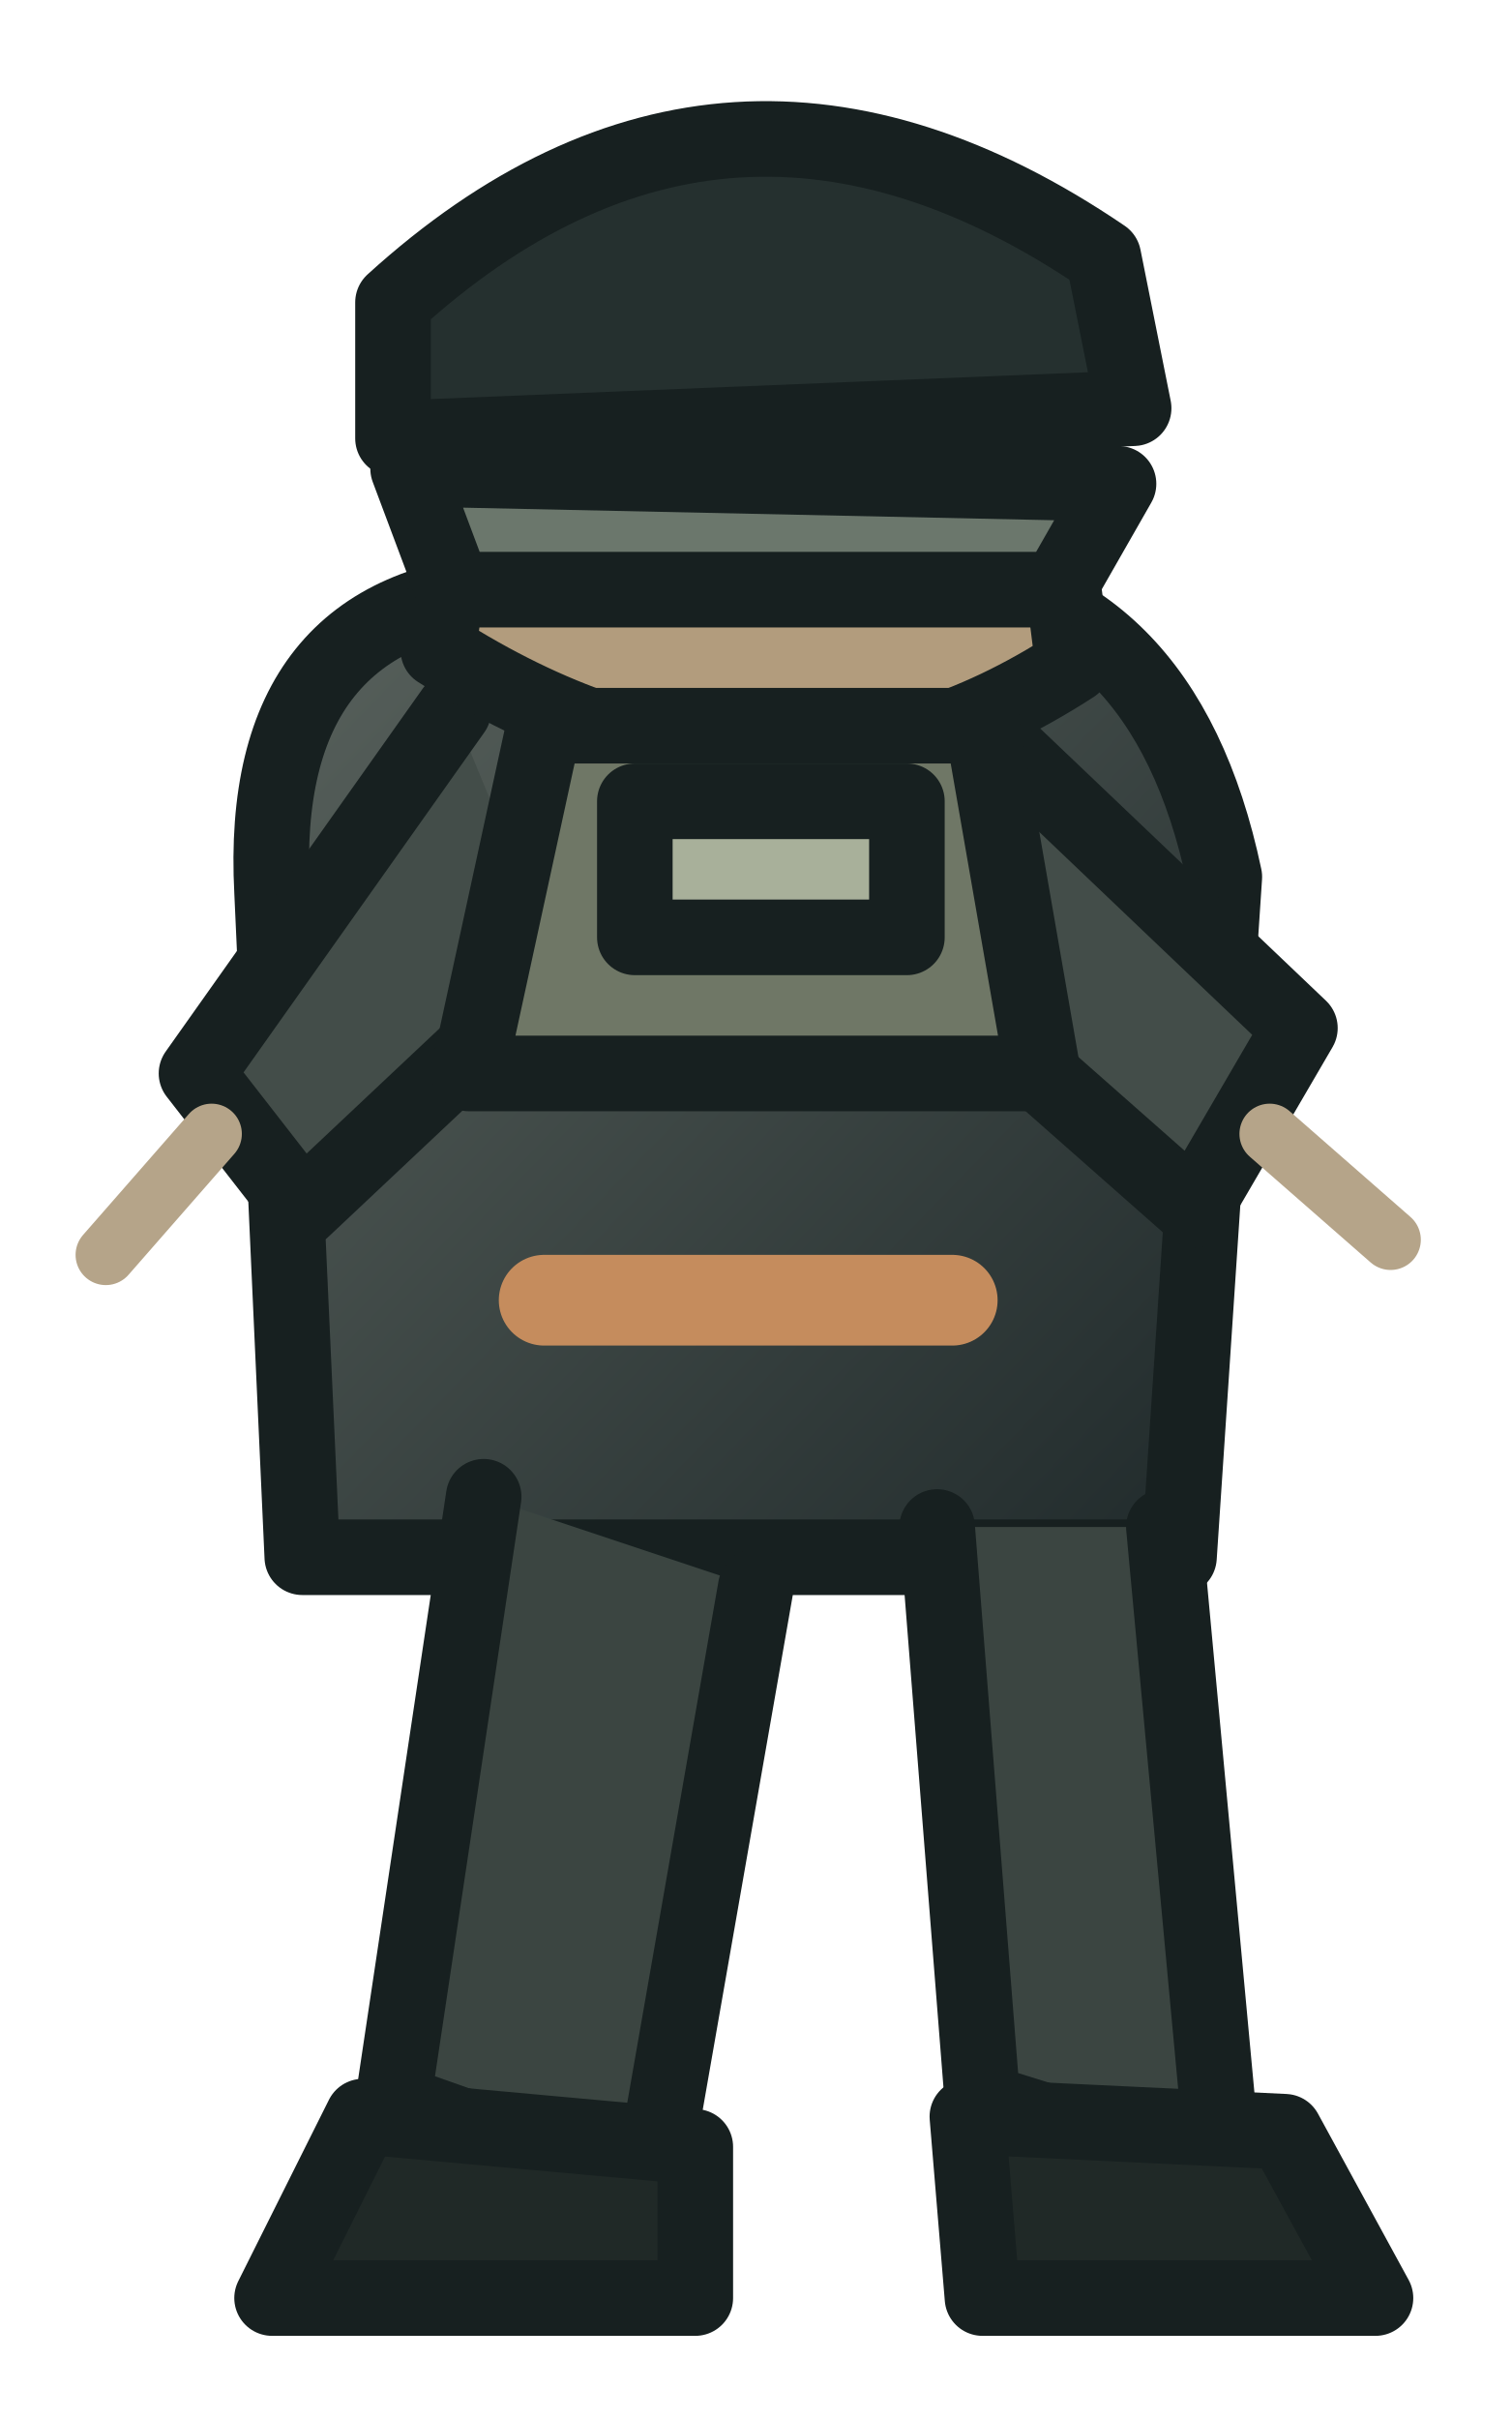
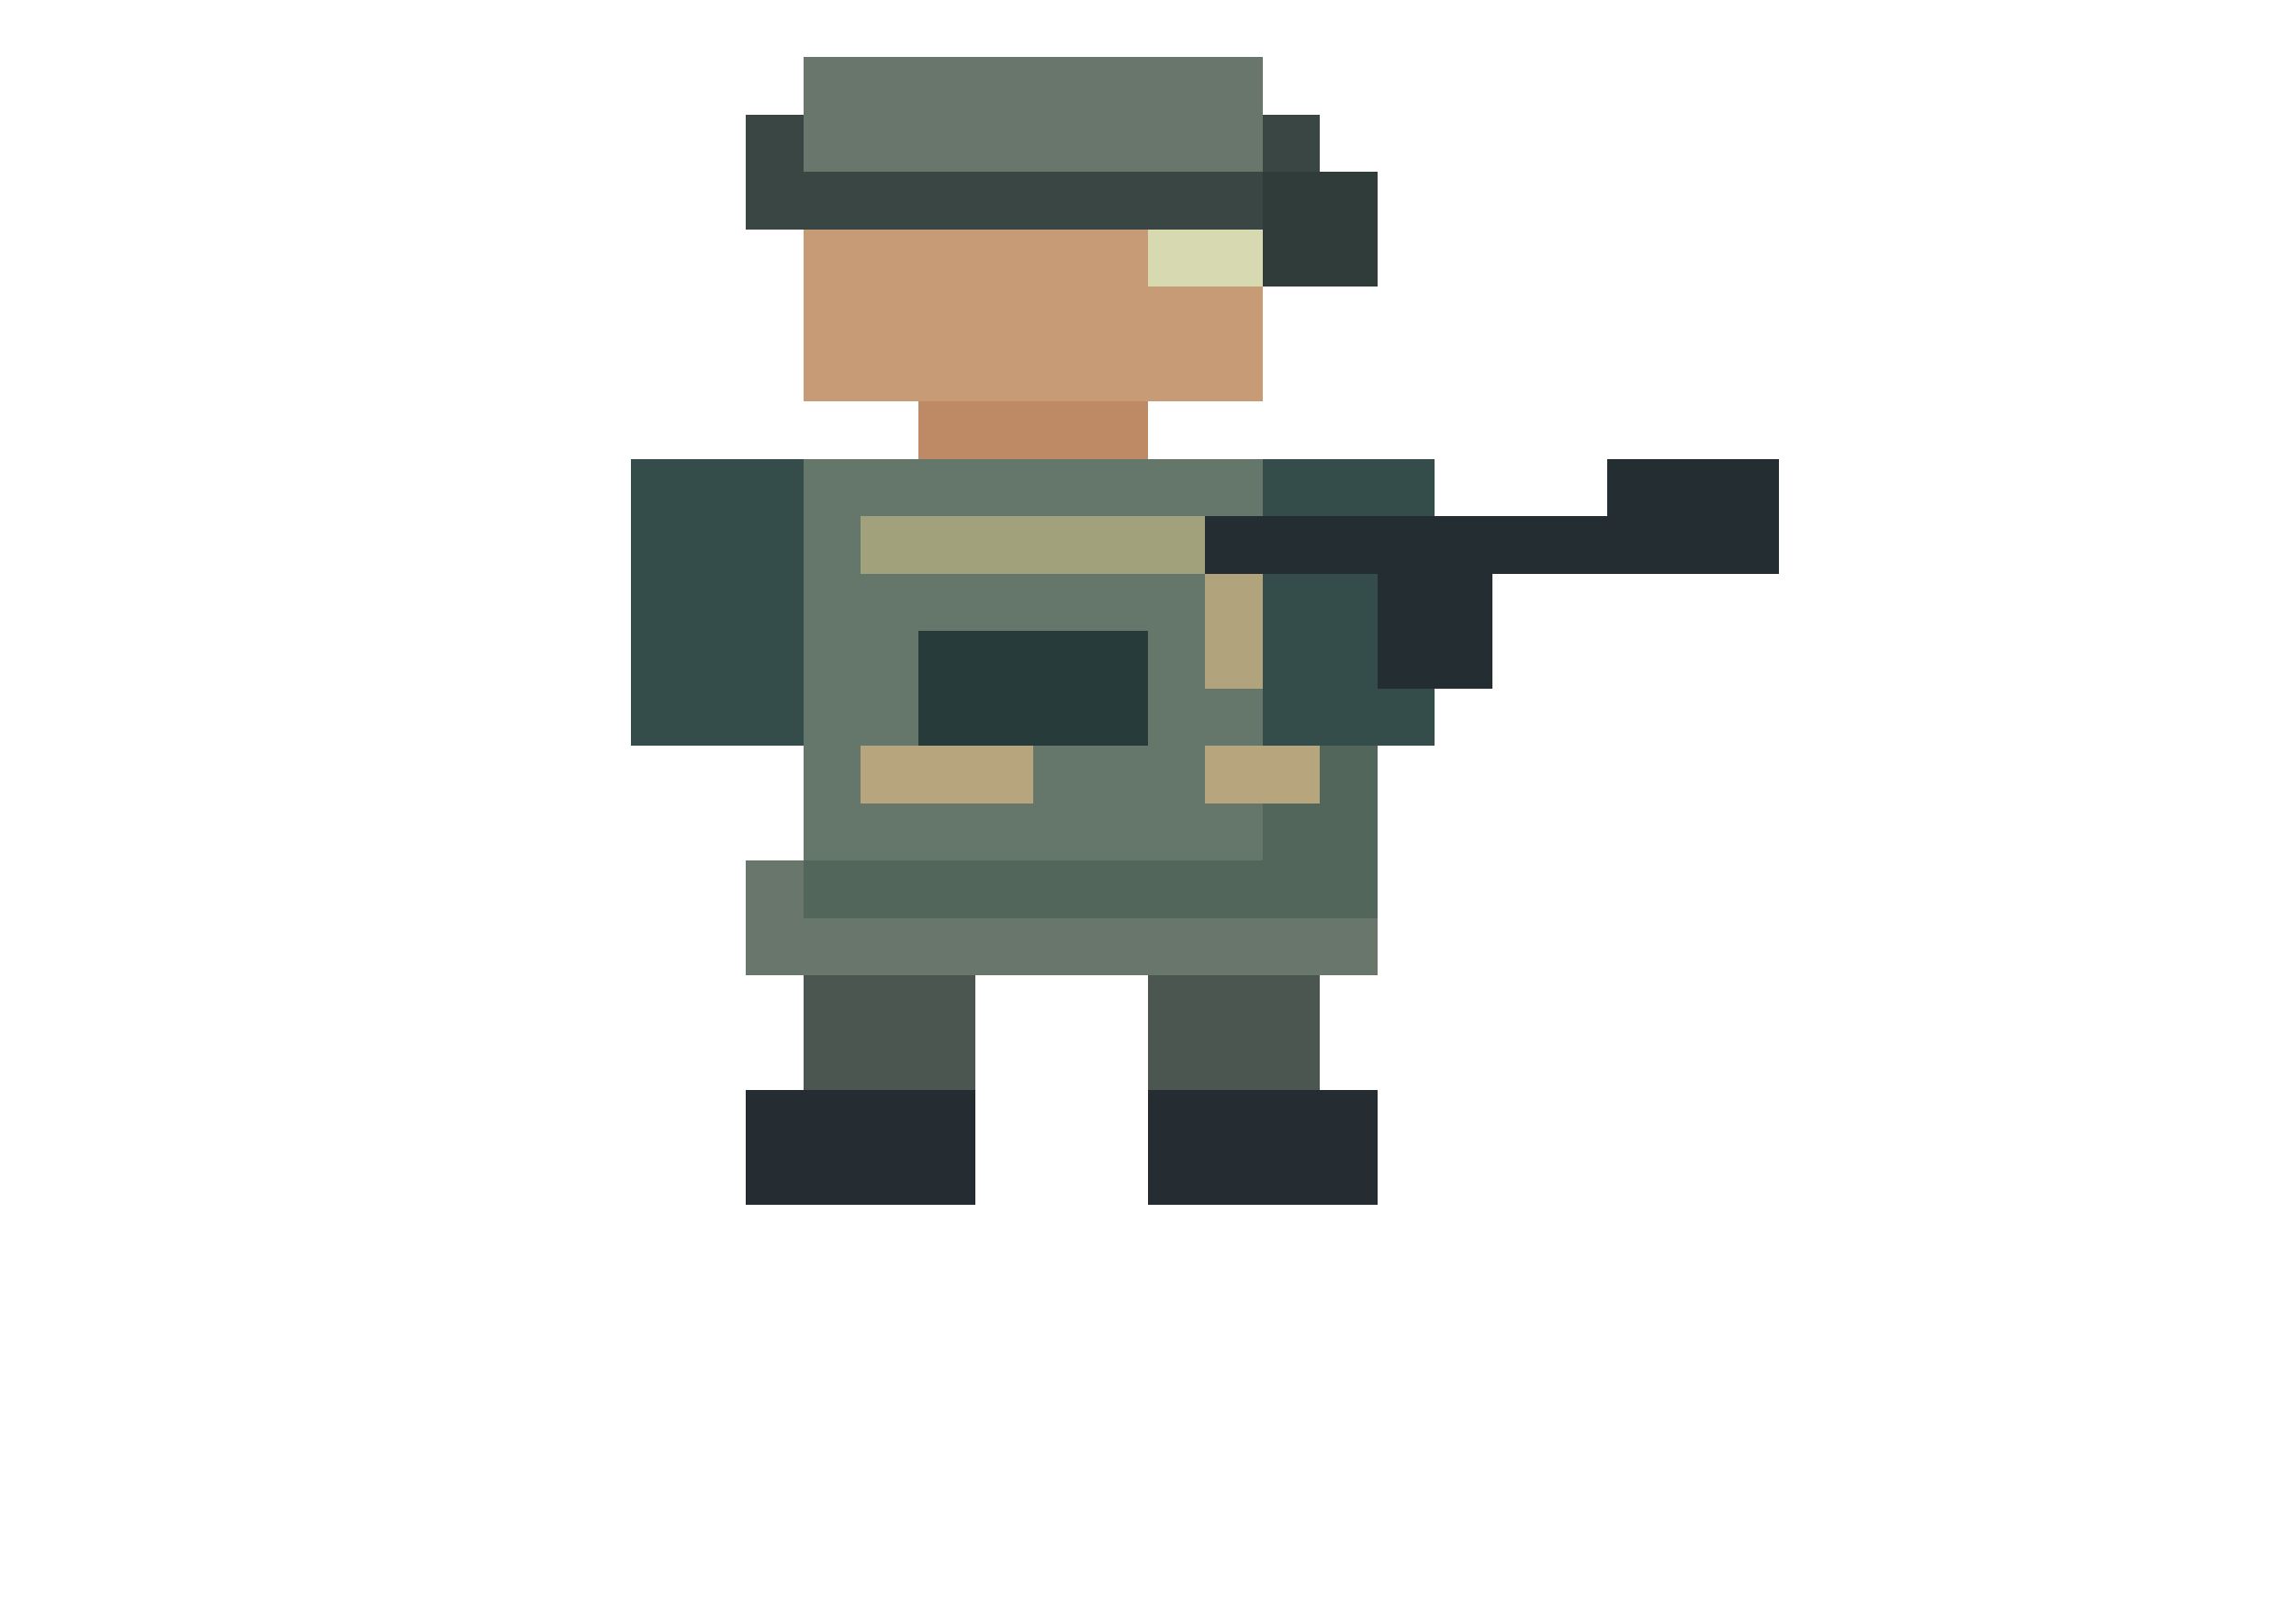
- <svg xmlns="http://www.w3.org/2000/svg" viewBox="0 0 100 160">
-   <defs>
-     <linearGradient id="h" x1="0" y1="0" x2="1" y2="1">
-       <stop stop-color="#59625d" />
-       <stop offset="1" stop-color="#202a2b" />
-     </linearGradient>
-   </defs>
-   <g stroke="#172020" stroke-width="5" stroke-linejoin="round" stroke-linecap="round">
-     <path d="M34 39 Q17 40 18 59 L20 103 L78 103 L81 58 Q77 39 61 38Z" fill="url(#h)" />
-     <path d="M30 47 L13 71 L20 80 L37 64 M65 48 L86 68 L79 80 L62 65" fill="#434d49" />
-     <path d="M32 99 L26 139 L43 145 L50 105 M62 101 L65 139 L81 144 L77 101" fill="#3b4541" />
-     <path d="M24 140 L46 142 L46 152 L18 152Z M64 140 L85 141 L91 152 L65 152Z" fill="#202927" />
-     <path d="M32 20 Q50 5 68 20 L71 44 Q51 57 29 43Z" fill="#b29c7d" />
-     <path d="M26 20 Q48 0 73 17 L75 27 L26 29Z" fill="#25302f" />
-     <path d="M27 31 L74 32 L70 39 L30 39Z" fill="#6b776c" />
-     <path d="M36 48 L65 48 L69 71 L31 71Z" fill="#6f7766" />
-     <path d="M42 53 L60 53 L60 62 L42 62Z" fill="#a8b09a" />
-     <path d="M36 86 L63 86" stroke="#c58c5d" stroke-width="6" />
-     <path d="M14 75 L7 83 M84 75 L92 82" stroke="#b5a489" stroke-width="4" />
-   </g>
+ <svg xmlns="http://www.w3.org/2000/svg" viewBox="0 0 240 168" shape-rendering="crispEdges">
+   <rect x="78" y="114" width="24" height="12" fill="#252d32" />
+   <rect x="120" y="114" width="24" height="12" fill="#252d32" />
+   <rect x="84" y="84" width="18" height="30" fill="#4b5651" />
+   <rect x="120" y="84" width="18" height="30" fill="#4b5651" />
+   <rect x="78" y="90" width="66" height="12" fill="#69766b" />
+   <rect x="84" y="60" width="60" height="36" fill="#53665c" />
+   <rect x="66" y="48" width="18" height="30" fill="#344d4a" />
+   <rect x="132" y="48" width="18" height="30" fill="#344d4a" />
+   <rect x="84" y="48" width="48" height="42" fill="#65766a" />
+   <rect x="90" y="54" width="36" height="6" fill="#a1a17c" />
+   <rect x="96" y="66" width="24" height="12" fill="#273b3b" />
+   <rect x="96" y="36" width="24" height="12" fill="#bd8a65" />
+   <rect x="84" y="18" width="48" height="24" fill="#c79b75" />
+   <rect x="78" y="12" width="60" height="12" fill="#3a4643" />
+   <rect x="84" y="6" width="48" height="12" fill="#69766b" />
+   <rect x="132" y="18" width="12" height="12" fill="#303c3a" />
+   <rect x="120" y="24" width="12" height="6" fill="#d7d9b1" />
+   <rect x="126" y="54" width="60" height="6" fill="#242e32" />
+   <rect x="168" y="48" width="18" height="6" fill="#242e32" />
+   <rect x="144" y="60" width="12" height="12" fill="#242e32" />
+   <rect x="126" y="60" width="6" height="12" fill="#b1a47c" />
+   <rect x="90" y="78" width="18" height="6" fill="#b7a57d" />
+   <rect x="126" y="78" width="12" height="6" fill="#b7a57d" />
</svg>
